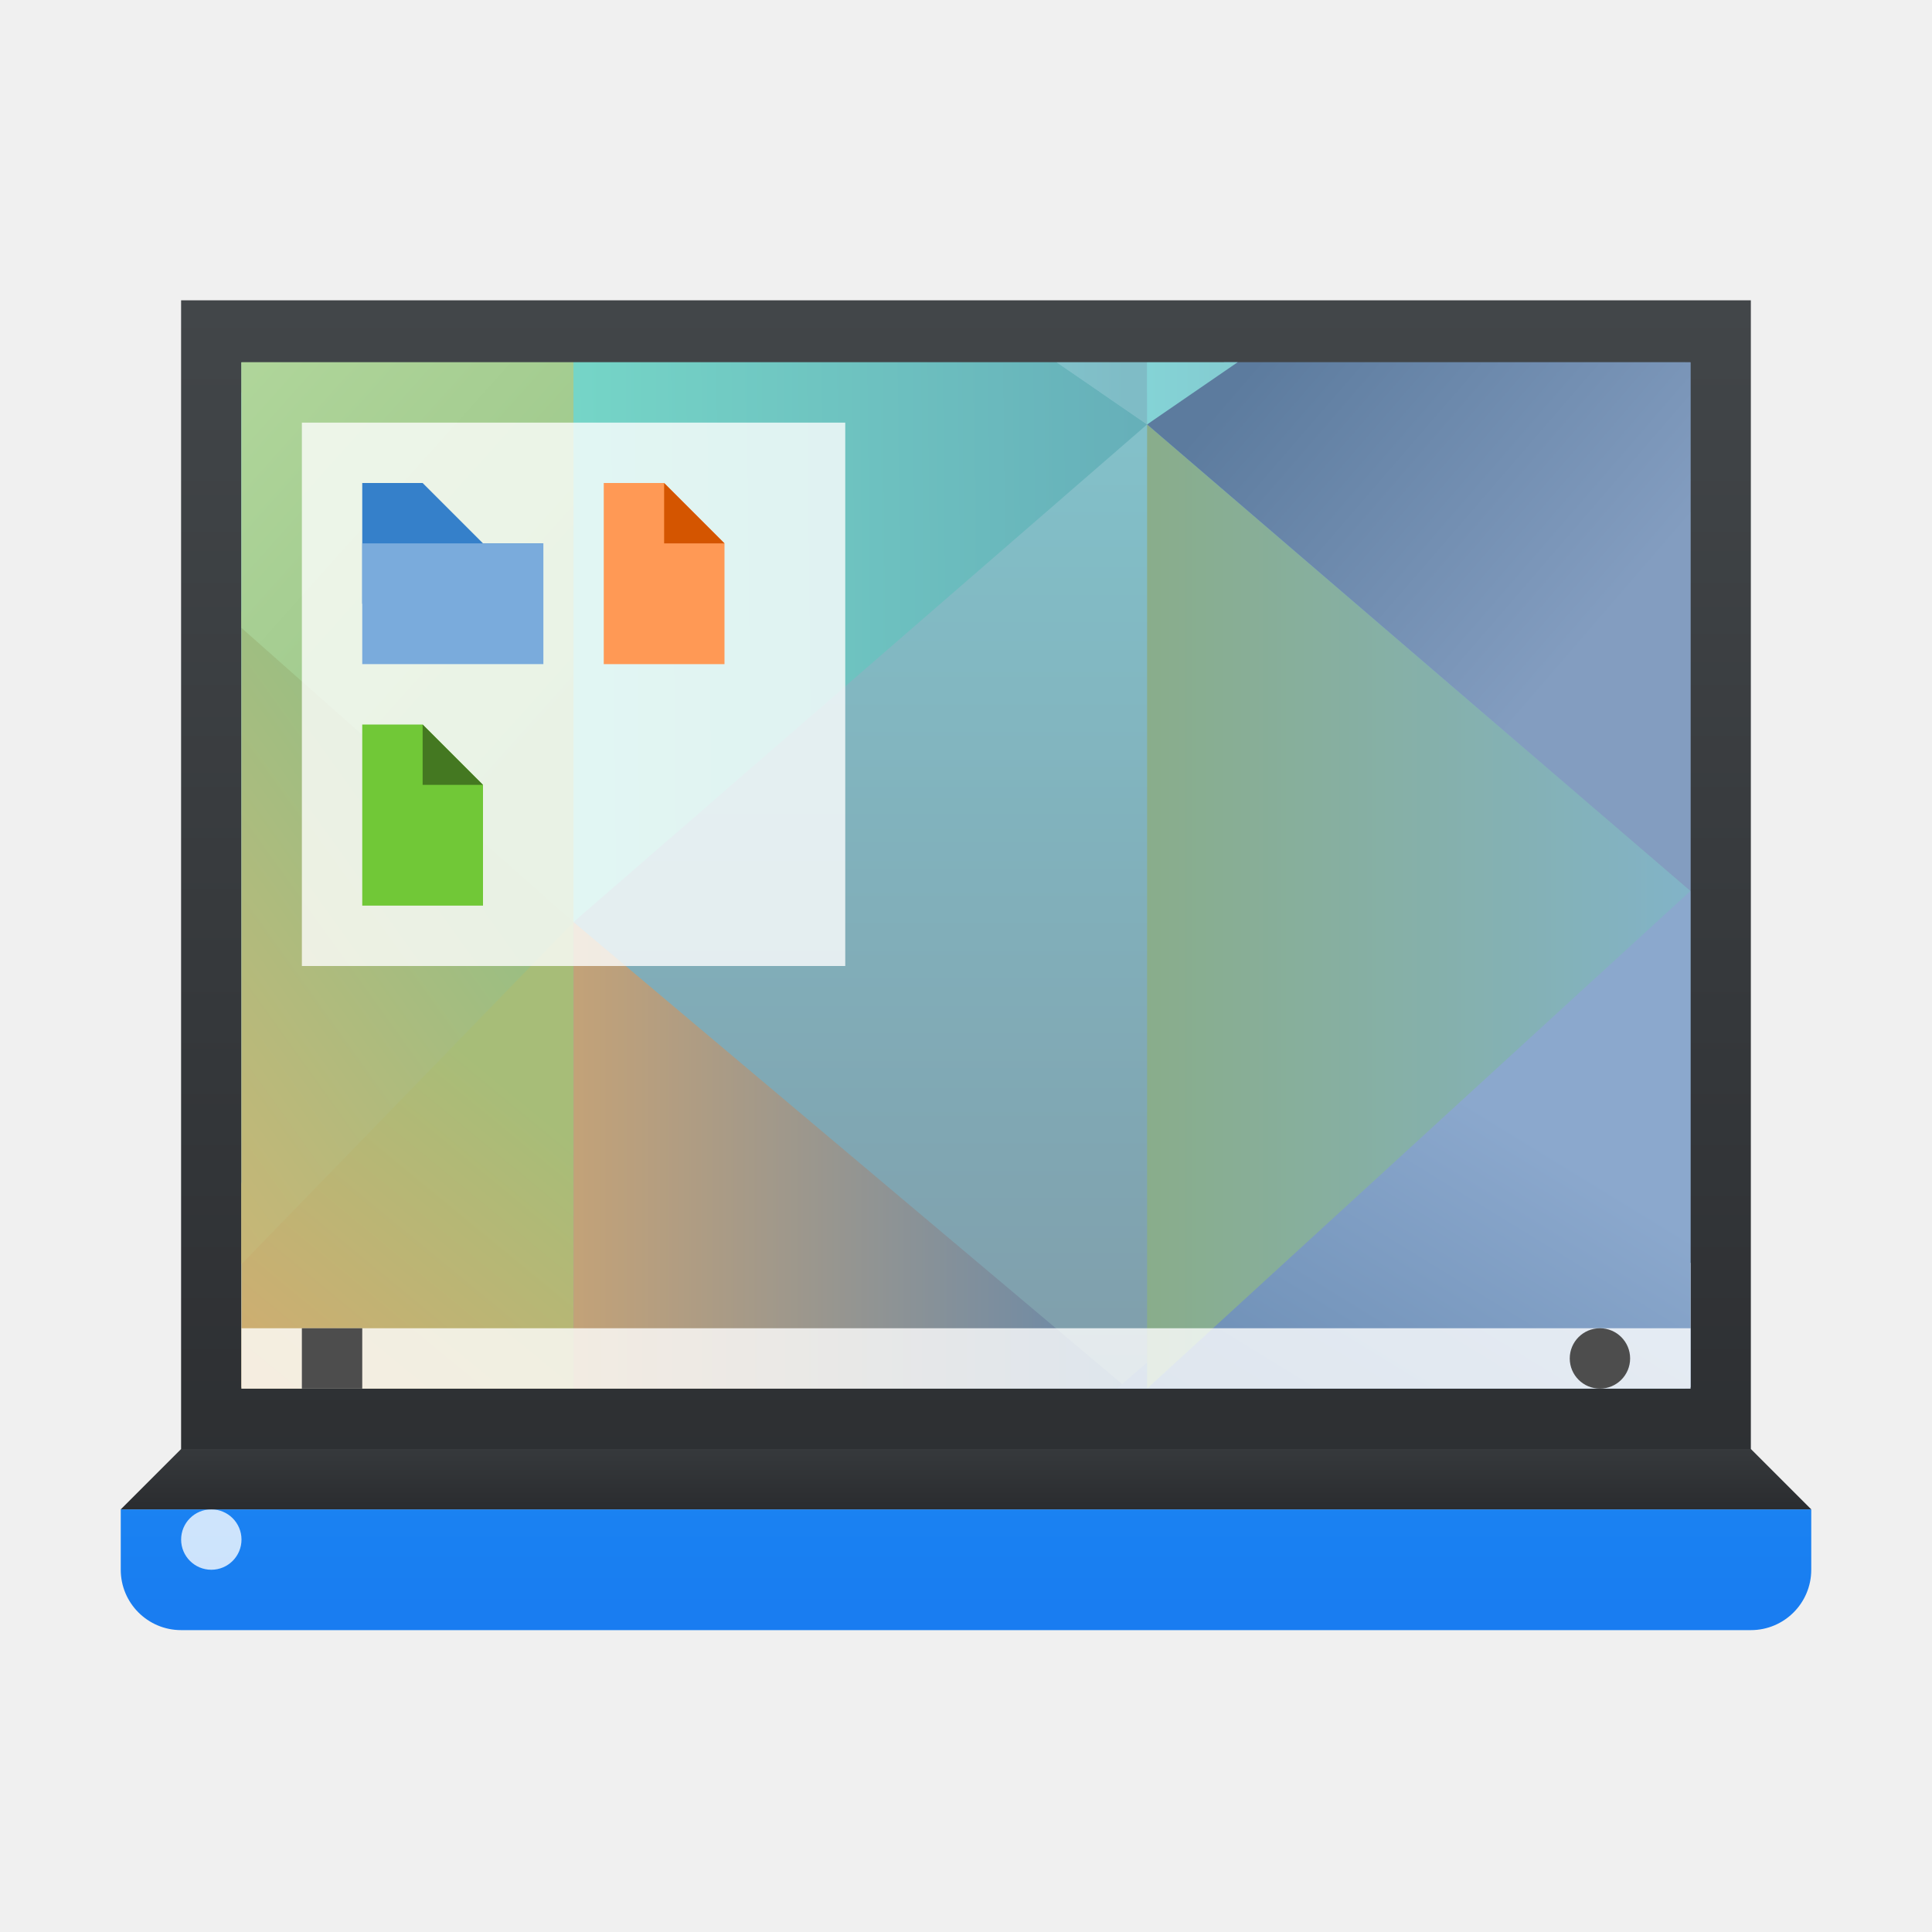
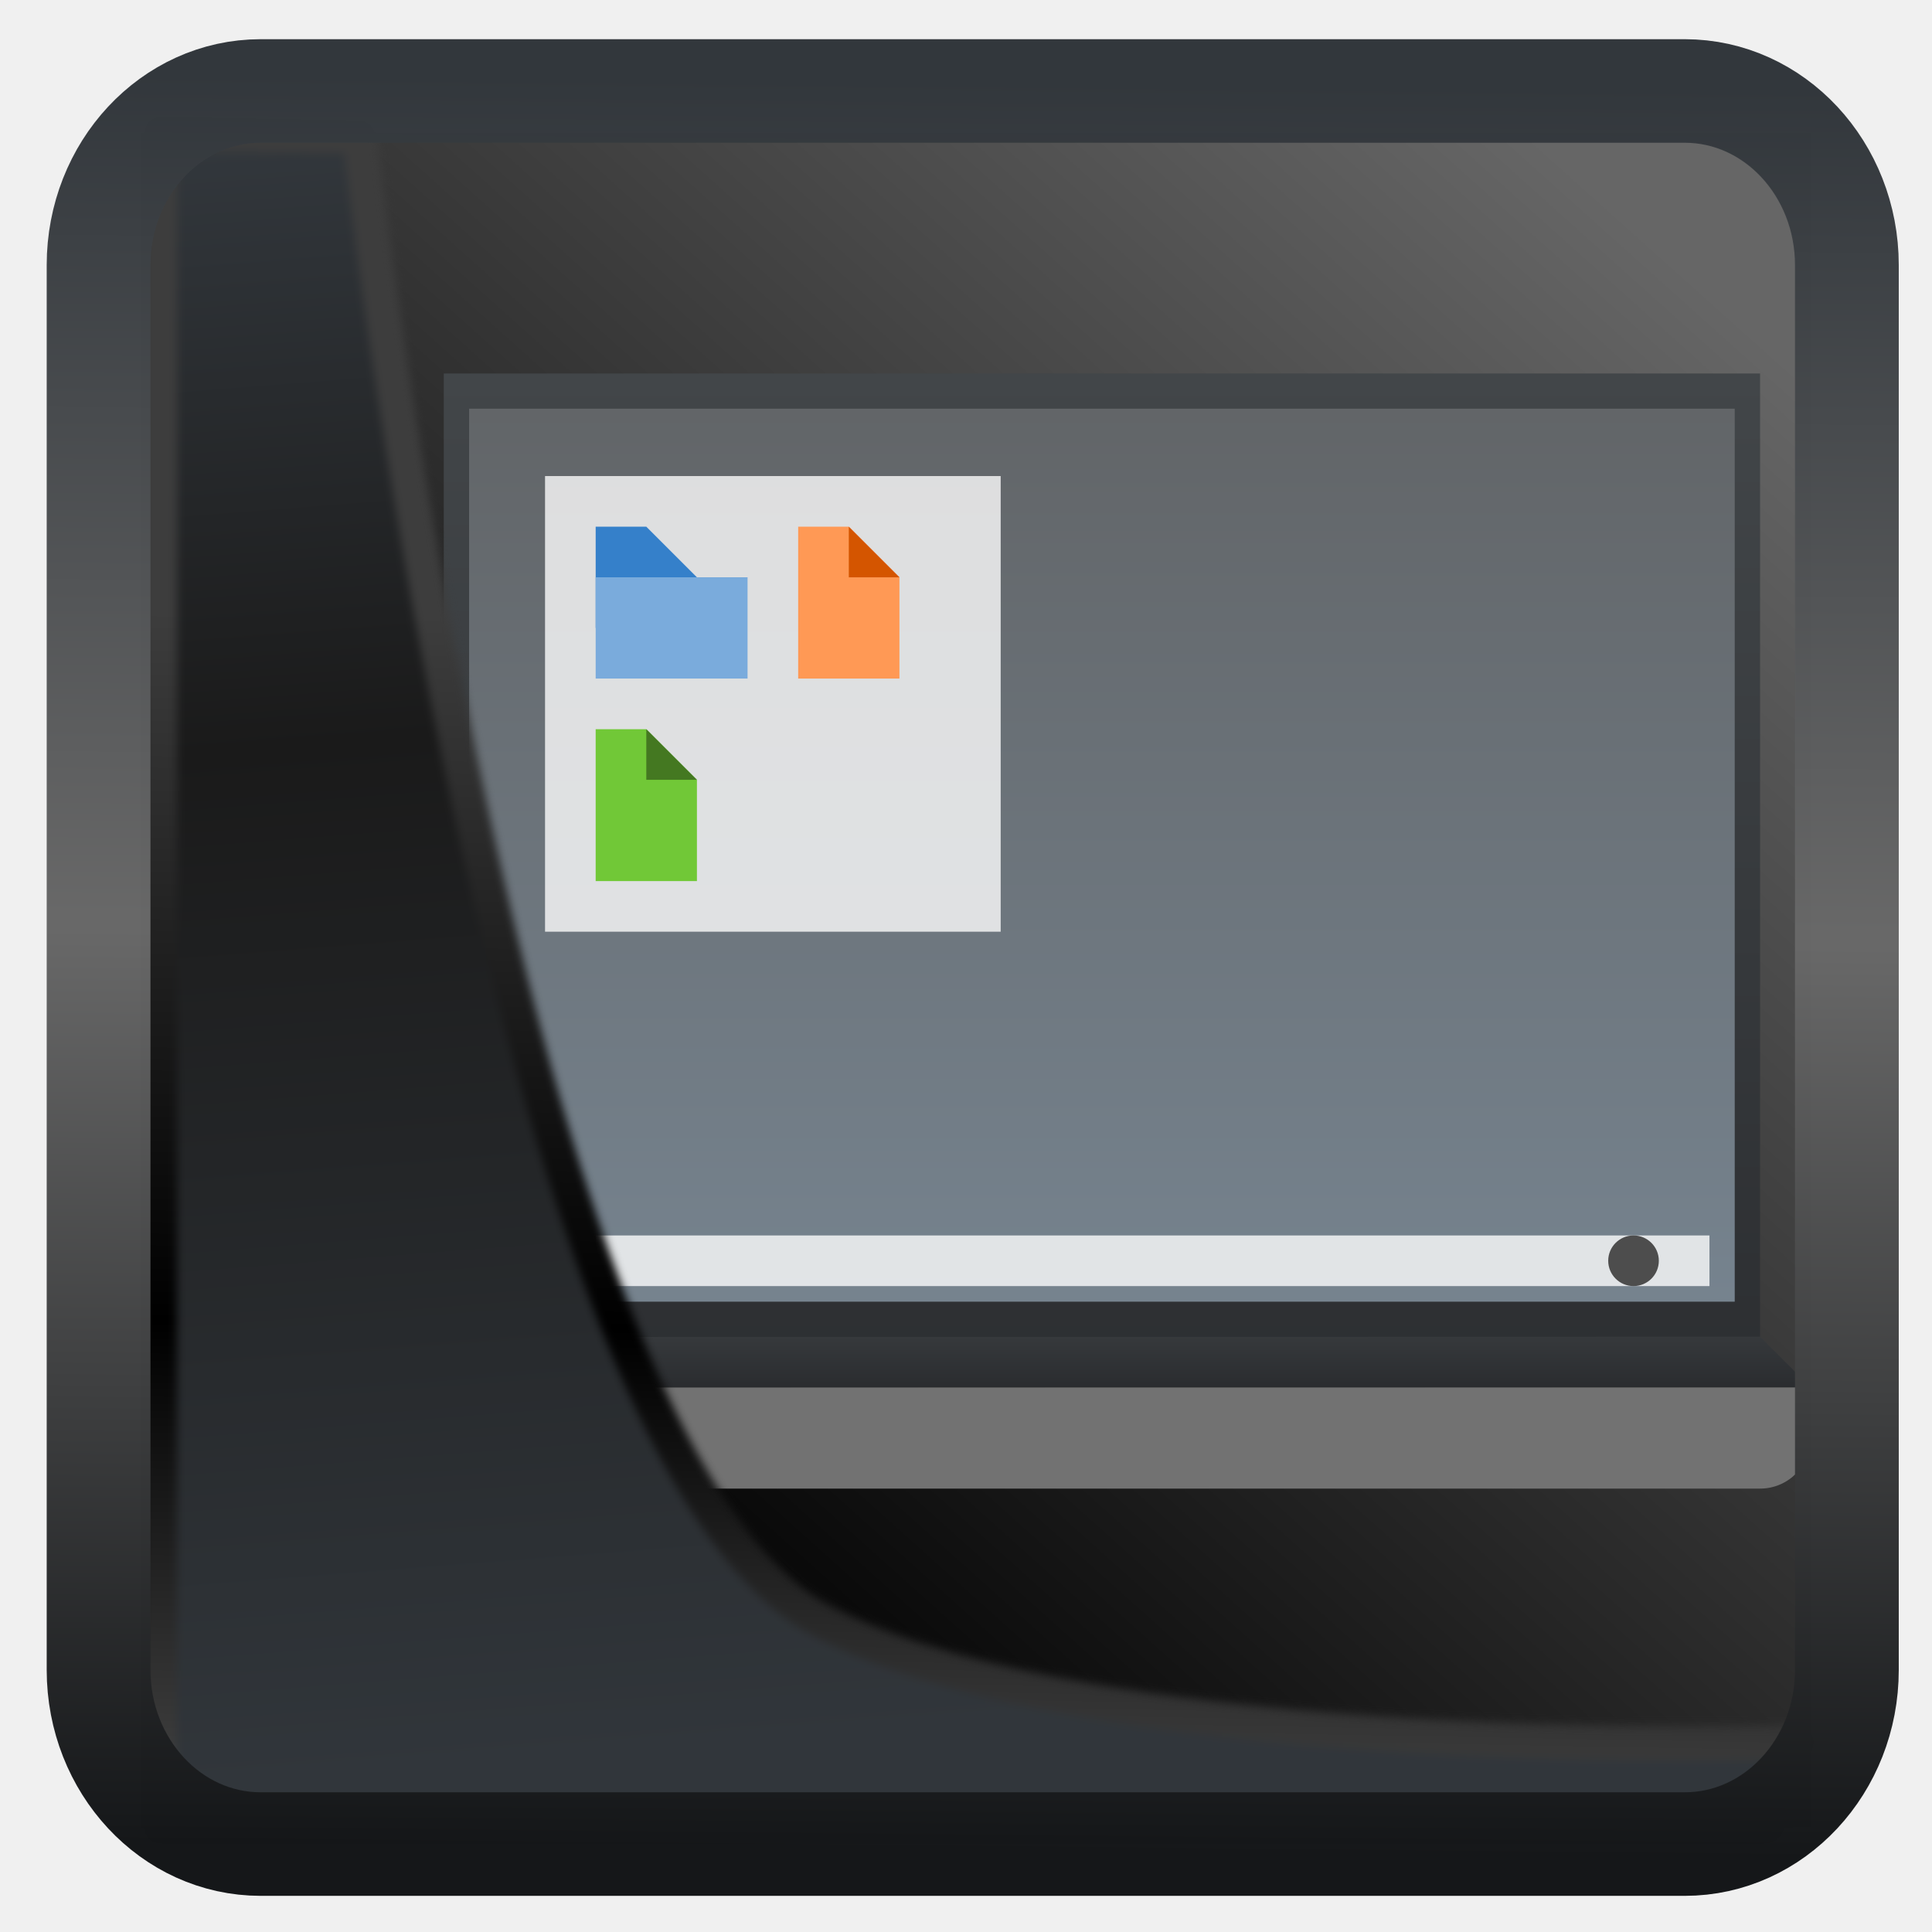
- <svg xmlns="http://www.w3.org/2000/svg" xmlns:xlink="http://www.w3.org/1999/xlink" height="32" width="32">
-   <linearGradient id="n" gradientTransform="matrix(1.0871 0 0 1.1 -44.37 -47.98)" gradientUnits="userSpaceOnUse" x2="0" xlink:href="#a" y1="541.798" y2="489.798" />
-   <linearGradient id="p" gradientTransform="matrix(1.07952 0 0 1.14286 -41.173 -70.685)" gradientUnits="userSpaceOnUse" x1="404.571" x2="421.571" xlink:href="#b" />
-   <linearGradient id="r" gradientTransform="matrix(1.04899 0 0 1.1 -27.651 -47.98)" gradientUnits="userSpaceOnUse" x1="421.571" x2="438.571" xlink:href="#c" />
-   <linearGradient id="w" gradientTransform="matrix(1.0871 0 0 1.1 -44.37 -47.98)" gradientUnits="userSpaceOnUse" x1="421.571" x2="406.571" xlink:href="#d" />
-   <linearGradient id="x" gradientTransform="matrix(1.0871 0 0 1.1 -44.37 -47.98)" gradientUnits="userSpaceOnUse" x1="421.571" x2="436.571" xlink:href="#e" />
-   <linearGradient id="z" gradientTransform="matrix(.54355 0 0 .55 -210.47 -268.389)" gradientUnits="userSpaceOnUse" x2="0" xlink:href="#a" y1="541.798" y2="489.798" />
-   <linearGradient id="B" gradientTransform="matrix(1.07952 0 0 1.14286 -41.173 -68.685)" gradientUnits="userSpaceOnUse" x1="404.571" x2="421.571" xlink:href="#b" />
-   <linearGradient id="D" gradientTransform="matrix(1.04899 0 0 1.1 -27.651 -45.98)" gradientUnits="userSpaceOnUse" x1="421.571" x2="438.571" xlink:href="#c" />
-   <linearGradient id="I" gradientTransform="matrix(1.0871 0 0 1.1 -44.37 -45.98)" gradientUnits="userSpaceOnUse" x1="421.571" x2="406.571" xlink:href="#d" />
-   <linearGradient id="J" gradientTransform="matrix(1.0871 0 0 1.1 -44.37 -45.98)" gradientUnits="userSpaceOnUse" x1="421.571" x2="436.571" xlink:href="#e" />
-   <linearGradient id="K" gradientUnits="userSpaceOnUse" x1="15.999" x2="15.999" xlink:href="#f" y1="25" y2="23" />
-   <linearGradient id="m" gradientTransform="matrix(1.08333 0 0 1.02778 -410.619 -509.793)" gradientUnits="userSpaceOnUse" x1="408.573" x2="408.573" xlink:href="#f" y1="545.473" y2="503.852" />
-   <linearGradient id="o" gradientTransform="matrix(1.1 0 0 1.14286 -49.457 -70.685)" gradientUnits="userSpaceOnUse" x1="394.571" x2="404.571" xlink:href="#g" y1="535.798" y2="522.798" />
-   <linearGradient id="q" gradientTransform="matrix(1.1078 0 0 1.14286 -53.449 -70.685)" gradientUnits="userSpaceOnUse" x1="430.571" x2="437.5" xlink:href="#h" y1="536.798" y2="524.798" />
-   <linearGradient id="s" gradientTransform="matrix(1.1 0 0 1.27514 -49.457 -137.418)" gradientUnits="userSpaceOnUse" x1="387.571" x2="401.571" xlink:href="#i" y1="525.798" y2="513.798" />
-   <linearGradient id="t" gradientUnits="userSpaceOnUse" x1="395.571" x2="381.271" xlink:href="#j" y1="513.898" y2="500.698" />
-   <linearGradient id="u" gradientTransform="matrix(1.11765 0 0 1.1 -56.597 -47.98)" gradientUnits="userSpaceOnUse" x1="404.571" x2="421.571" xlink:href="#k" y1="501.798" y2="501.616" />
-   <linearGradient id="v" gradientTransform="matrix(1.04899 0 0 1.0625 -27.65 -29.238)" gradientUnits="userSpaceOnUse" x1="428.571" x2="438.571" xlink:href="#l" y1="495.798" y2="504.798" />
-   <linearGradient id="y" gradientTransform="matrix(.54166 0 0 .51389 -205.31 -252.897)" gradientUnits="userSpaceOnUse" x1="408.573" x2="408.573" y1="544.662" y2="501.852">
-     <stop offset="0" stop-color="#197cf1" />
-     <stop offset="1" stop-color="#20bcfa" />
-   </linearGradient>
-   <linearGradient id="A" gradientTransform="matrix(1.1 0 0 1.14286 -49.457 -68.685)" gradientUnits="userSpaceOnUse" x1="394.571" x2="404.571" xlink:href="#g" y1="535.798" y2="522.798" />
-   <linearGradient id="C" gradientTransform="matrix(1.1078 0 0 1.14286 -53.449 -68.685)" gradientUnits="userSpaceOnUse" x1="430.571" x2="437.5" xlink:href="#h" y1="536.798" y2="524.798" />
-   <linearGradient id="E" gradientTransform="matrix(1.1 0 0 1.27514 -49.457 -135.418)" gradientUnits="userSpaceOnUse" x1="387.571" x2="401.571" xlink:href="#i" y1="525.798" y2="513.798" />
-   <linearGradient id="F" gradientUnits="userSpaceOnUse" x1="395.571" x2="381.271" xlink:href="#j" y1="515.898" y2="502.698" />
-   <linearGradient id="G" gradientTransform="matrix(1.11765 0 0 1.1 -56.597 -45.98)" gradientUnits="userSpaceOnUse" x1="404.571" x2="421.571" xlink:href="#k" y1="501.798" y2="501.616" />
-   <linearGradient id="H" gradientTransform="matrix(1.04899 0 0 1.0625 -27.65 -27.238)" gradientUnits="userSpaceOnUse" x1="428.571" x2="438.571" xlink:href="#l" y1="495.798" y2="504.798" />
-   <linearGradient id="f">
-     <stop offset="0" stop-color="#2a2c2f" />
-     <stop offset="1" stop-color="#424649" />
-   </linearGradient>
-   <linearGradient id="a">
-     <stop offset="0" stop-color="#7e8f9e" />
-     <stop offset="1" stop-color="#84ced5" />
-   </linearGradient>
-   <linearGradient id="g">
-     <stop offset="0" stop-color="#e4a56d" />
-     <stop offset="1" stop-color="#a7bd78" />
-   </linearGradient>
-   <linearGradient id="b">
-     <stop offset="0" stop-color="#c3a278" />
-     <stop offset="1" stop-color="#68a" />
-   </linearGradient>
-   <linearGradient id="h">
-     <stop offset="0" stop-color="#6588af" />
-     <stop offset="1" stop-color="#8ba8cd" />
-   </linearGradient>
-   <linearGradient id="c">
-     <stop offset="0" stop-color="#89ad8b" />
-     <stop offset="1" stop-color="#82b3c7" />
-   </linearGradient>
-   <linearGradient id="i">
-     <stop offset="0" stop-color="#e1b16f" />
-     <stop offset="1" stop-color="#99bf83" />
-   </linearGradient>
-   <linearGradient id="j">
-     <stop offset="0" stop-color="#99c487" />
-     <stop offset="1" stop-color="#b4d99e" />
-   </linearGradient>
-   <linearGradient id="k">
-     <stop offset="0" stop-color="#75d5c7" />
-     <stop offset="1" stop-color="#66afb9" />
-   </linearGradient>
-   <linearGradient id="l">
-     <stop offset="0" stop-color="#5c7b9e" />
-     <stop offset="1" stop-color="#839dc0" />
-   </linearGradient>
-   <linearGradient id="d">
-     <stop offset="0" stop-color="#7fbcc6" />
-     <stop offset="1" stop-color="#8ee4e3" />
-   </linearGradient>
-   <linearGradient id="e">
-     <stop offset="0" stop-color="#84d5d7" />
-     <stop offset="1" stop-color="#84a8ba" />
-   </linearGradient>
-   <g transform="matrix(.5 0 0 .51429 -188.286 -252.067)">
-     <path d="M6 8v37h52V8z" fill="url(#m)" transform="translate(376.571 491.798)" />
-     <path d="M384.571 501.798v33h47.833v-33z" fill="url(#n)" />
-     <g fill-rule="evenodd">
-       <path d="M395.571 518.798l-11 9.41v6.59h11z" fill="url(#o)" />
-       <path d="M395.571 519.798v15h18.352z" fill="url(#p)" />
-       <path d="M432.571 518.798l-19 16h19z" fill="url(#q)" />
-       <path d="M414.571 528.198v-24.4l18 15-18 16z" fill="url(#r)" />
-       <path d="M384.571 509.798v21l11-11z" fill="url(#s)" />
-       <path d="M384.571 501.798v8.542l11 9.458v-18z" fill="url(#t)" />
-       <path d="M395.571 501.798v18l19-16-3-2z" fill="url(#u)" />
-       <path d="M417.12 501.798l-2.549 2 18 15v-17z" fill="url(#v)" />
-       <path d="M411.571 501.798l3 2v-2z" fill="url(#w)" />
-       <path d="M414.571 501.798v2l3-2z" fill="url(#x)" />
+ <svg xmlns="http://www.w3.org/2000/svg" xmlns:xlink="http://www.w3.org/1999/xlink" width="32" height="32" version="1.1" viewBox="0 0 32 32" id="svg22">
+   <defs id="defs12">
+     <linearGradient id="linearGradient1">
+       <stop style="stop-color:#666666;stop-opacity:1;" offset="0" id="stop1" />
+       <stop style="stop-color:#000000;stop-opacity:1;" offset="1" id="stop3" />
+     </linearGradient>
+     <linearGradient id="linearGradient1005-3-3" x1="5.253" x2="9.382" y1="15.383" y2="2.942" gradientTransform="matrix(0.99999,0,0,0.99999,1.632,-0.61743)" gradientUnits="userSpaceOnUse">
+       <stop stop-color="#fa8200" offset="0" id="stop2" />
+       <stop stop-color="#ff9600" offset=".37" id="stop4" />
+       <stop stop-color="#ffb400" offset="1" id="stop6" />
+     </linearGradient>
+     <filter id="filter4014" x="-0.062" y="-0.058" width="1.125" height="1.115" color-interpolation-filters="sRGB">
+       <feGaussianBlur stdDeviation="1.094" id="feGaussianBlur9" />
+     </filter>
+     <linearGradient xlink:href="#linearGradient3487" id="linearGradient3403" gradientUnits="userSpaceOnUse" x1="6.949" y1="4.555" x2="11.215" y2="59.052" />
+     <linearGradient id="linearGradient3487">
+       <stop style="stop-color:#32373c;stop-opacity:1" offset="0" id="stop3481" />
+       <stop id="stop3483" offset="0.368" style="stop-color:#1a1a1a;stop-opacity:1" />
+       <stop style="stop-color:#31363b;stop-opacity:1" offset="1" id="stop3485" />
+     </linearGradient>
+     <linearGradient xlink:href="#linearGradient20604" id="linearGradient20558" gradientUnits="userSpaceOnUse" x1="25.802" y1="20.374" x2="25.111" y2="58.913" />
+     <linearGradient id="linearGradient20604">
+       <stop id="stop20598" offset="0" style="stop-color:#3d3d3d;stop-opacity:1" />
+       <stop style="stop-color:#000000;stop-opacity:1" offset="0.618" id="stop20600" />
+       <stop id="stop20602" offset="1" style="stop-color:#3d3d3d;stop-opacity:1" />
+     </linearGradient>
+     <filter style="color-interpolation-filters:sRGB" id="filter20720" x="-0.017" y="-0.016" width="1.034" height="1.033">
+       <feGaussianBlur stdDeviation="0.147" id="feGaussianBlur20722" />
+     </filter>
+     <linearGradient gradientTransform="translate(0.360678,-0.1301695)" xlink:href="#linearGradient4555" id="linearGradient4557" x1="43.5" y1="64.012" x2="44.142" y2="0.306" gradientUnits="userSpaceOnUse" />
+     <linearGradient id="linearGradient4555">
+       <stop style="stop-color:#141618;stop-opacity:1" offset="0" id="stop4551" />
+       <stop id="stop4559" offset="0.518" style="stop-color:#686868;stop-opacity:1" />
+       <stop style="stop-color:#31363b;stop-opacity:1" offset="1" id="stop4553" />
+     </linearGradient>
+     <filter style="color-interpolation-filters:sRGB" id="filter4601" x="-0.03" width="1.06" y="-0.03" height="1.06">
+       <feGaussianBlur stdDeviation="0.015" id="feGaussianBlur4603" />
+     </filter>
+     <linearGradient xlink:href="#linearGradient1" id="linearGradient3" x1="27.632" y1="4.202" x2="8.549" y2="25.485" gradientUnits="userSpaceOnUse" />
+     <linearGradient id="c" gradientUnits="userSpaceOnUse" x1="5.707" x2="9.401" xlink:href="#a" y1="15.693" y2="19.387" />
+     <linearGradient id="a">
+       <stop offset="0" stop-color="#292c2f" id="stop1-3" />
+       <stop offset="1" stop-opacity="0" id="stop2-6" />
+     </linearGradient>
+     <linearGradient id="d" gradientUnits="userSpaceOnUse" x1="7.668" x2="9.159" xlink:href="#a" y1="22.092" y2="23.583" />
+     <linearGradient id="e" gradientUnits="userSpaceOnUse" x1="8.18" x2="12.709" xlink:href="#a" y1="25.473" y2="30" />
+     <linearGradient id="f" gradientUnits="userSpaceOnUse" x1="21.857" x2="30" xlink:href="#a" y1="6.014" y2="14.156" />
+     <linearGradient id="g" gradientUnits="userSpaceOnUse" x1="6" x2="6" y1="26" y2="6">
+       <stop offset="0" stop-color="#7f8c8d" id="stop9" />
+       <stop offset="1" stop-color="#fcfcfc" id="stop10" />
+     </linearGradient>
+     <linearGradient id="m" gradientTransform="matrix(1.08333,0,0,1.02778,-410.619,-509.793)" gradientUnits="userSpaceOnUse" x1="408.573" x2="408.573" xlink:href="#f-5" y1="545.473" y2="503.852" />
+     <linearGradient id="f-5">
+       <stop offset="0" stop-color="#2a2c2f" id="stop3-6" />
+       <stop offset="1" stop-color="#424649" id="stop4-2" />
+     </linearGradient>
+     <linearGradient id="y" gradientTransform="matrix(0.54166,0,0,0.51389,-205.31,-252.897)" gradientUnits="userSpaceOnUse" x1="408.573" x2="408.573" y1="544.662" y2="501.852">
+       <stop offset="0" stop-color="#197cf1" id="stop1-9" style="stop-color:#555556;stop-opacity:1;" />
+       <stop offset="1" stop-color="#20bcfa" id="stop2-1" style="stop-color:#f9f9f9;stop-opacity:1;" />
+     </linearGradient>
+     <linearGradient id="z" gradientTransform="matrix(0.5681639,0,0,0.5879607,-220.682,-288.1926)" gradientUnits="userSpaceOnUse" x2="0" xlink:href="#linearGradient70" y1="541.798" y2="489.798" />
+     <linearGradient id="linearGradient70">
+       <stop offset="0" stop-color="#7e8f9e" id="stop69" />
+       <stop offset="1" stop-color="#84ced5" id="stop70" style="stop-color:#5b5b5b;stop-opacity:1;" />
+     </linearGradient>
+     <linearGradient id="K" gradientUnits="userSpaceOnUse" x1="15.999" x2="15.999" xlink:href="#f-5" y1="25" y2="23" />
+   </defs>
+   <rect style="display:inline;fill:url(#linearGradient3);fill-opacity:1;fill-rule:evenodd;stroke:none;stroke-width:0.61;stroke-linejoin:round;stroke-miterlimit:7.8" id="rect1192" width="27.653" height="28.066" x="2.338" y="2.2" ry="0" />
+   <g id="g70" transform="matrix(0.8385407,0,0,0.8385407,4.834968,2.015252)">
+     <g transform="matrix(0.5,0,0,0.51429,-188.286,-252.067)" id="g46" style="display:inline">
+       <path d="M 6,8 V 45 H 58 V 8 Z" transform="translate(376.571,491.798)" id="path26" style="display:inline;fill:url(#m)" />
+       <path d="m 403.571,504.798 2,2 h -2 z" fill="#447821" fill-rule="evenodd" id="path46" />
    </g>
-     <path d="M384.571 530.798h48v4h-48z" fill="#fff" fill-opacity=".784" />
-     <circle cx="429.571" cy="532.798" fill="#4d4d4d" r="1" />
-     <path d="M386.571 531.798v1h1v-1zm1 1v1h1v-1z" fill="#4d4d4d" />
-     <path d="M386.571 503.798h20v17h-20z" fill="#fff" fill-opacity=".784" />
-     <path d="M387.571 504.798v4h4.167v-3h-1.042l-1.041-1z" fill="#3580ca" />
-     <path d="M395.571 504.798v5h4v-3l-2-2z" fill="#f95" />
-     <path d="M397.571 504.798l2 2h-2z" fill="#d45500" fill-rule="evenodd" />
-     <path d="M387.571 505.798h5v4h-5z" fill="#7aabdc" />
-     <path d="M401.571 504.798v5h4v-3l-2-2z" fill="#71c837" />
-     <path d="M403.571 504.798l2 2h-2z" fill="#447821" fill-rule="evenodd" />
+     <path d="m 2,25 v 1 a 1,1 0 0 0 1,1 h 26 a 1,1 0 0 0 1,-1 V 25 H 3 Z" id="path47" style="fill:#727272;fill-opacity:1" />
+     <path d="M 3.5,5.669 V 23.308 H 28.499 V 5.669 Z" fill="url(#z)" id="path48" style="stroke-width:1.057" />
+     <path d="m 4,22 h 24 v 1 H 4 Z" fill="#ffffff" fill-opacity="0.784" id="path59" style="display:inline" />
+     <path d="M 27,22.5 A 0.5,0.5 0 0 1 26.5,23 0.5,0.5 0 0 1 26,22.5 0.5,0.5 0 0 1 26.5,22 0.5,0.5 0 0 1 27,22.5 Z M 5,22 v 1 h 1 v -1 z" fill="#4d4d4d" id="path60" style="display:inline" />
+     <path d="m 5,7 h 9 v 9 H 5 Z" fill="#ffffff" fill-opacity="0.784" id="path61" style="display:inline" />
+     <path d="m 6,8 v 2 H 8 L 9,9 H 8 L 7,8 Z" fill="#3580ca" id="path62" style="display:inline" />
+     <path d="m 10,8 v 3 h 2 V 9 L 11,8 Z" fill="#ff9955" id="path63" />
+     <path d="m 11,8 1,1 h -1 z" fill="#d45500" fill-rule="evenodd" id="path64" style="display:inline" />
+     <path d="m 6,9 h 3 v 2 H 6 Z" fill="#7aabdc" id="path65" style="display:inline" />
+     <path d="M 4,25.5 A 0.5,0.5 0 0 1 3.5,26 0.5,0.5 0 0 1 3,25.5 0.5,0.5 0 0 1 3.5,25 0.5,0.5 0 0 1 4,25.5 Z" fill="#ffffff" fill-opacity="0.784" id="path66" />
+     <path d="M 2,25 H 30 L 29,24 H 3 Z" fill="url(#K)" fill-rule="evenodd" id="path67" style="display:inline;fill:url(#K)" />
+     <path d="m 6,12 v 3 H 8 V 13 L 7,12 Z" fill="#71c837" id="path68" />
+     <path d="m 7,12 1,1 H 7 Z" fill="#447821" fill-rule="evenodd" id="path69" />
  </g>
-   <path d="M2 25v1a1 1 0 0 0 1 1h26a1 1 0 0 0 1-1v-1H3z" fill="url(#y)" />
-   <path d="M4 6.5V23h23.916V6.5z" fill="url(#z)" />
-   <g fill-rule="evenodd">
-     <path d="M395.571 520.798l-11 9.41v6.59h11z" fill="url(#A)" transform="matrix(.5 0 0 .51515 -188.286 -253.532)" />
-     <path d="M395.571 521.798v15h18.352z" fill="url(#B)" transform="matrix(.5 0 0 .51515 -188.286 -253.532)" />
-     <path d="M432.571 520.798l-19 16h19z" fill="url(#C)" transform="matrix(.5 0 0 .51515 -188.286 -253.532)" />
-     <path d="M414.571 530.198v-24.4l18 15-18 16z" fill="url(#D)" transform="matrix(.5 0 0 .51515 -188.286 -253.532)" />
-     <path d="M384.571 511.798v21l11-11z" fill="url(#E)" transform="matrix(.5 0 0 .51515 -188.286 -253.532)" />
-     <path d="M384.571 503.798v8.542l11 9.458v-18z" fill="url(#F)" transform="matrix(.5 0 0 .51515 -188.286 -253.532)" />
-     <path d="M395.571 503.798v18l19-16-3-2z" fill="url(#G)" transform="matrix(.5 0 0 .51515 -188.286 -253.532)" />
-     <path d="M417.12 503.798l-2.549 2 18 15v-17z" fill="url(#H)" transform="matrix(.5 0 0 .51515 -188.286 -253.532)" />
-     <path d="M411.571 503.798l3 2v-2z" fill="url(#I)" transform="matrix(.5 0 0 .51515 -188.286 -253.532)" />
-     <path d="M414.571 503.798v2l3-2z" fill="url(#J)" transform="matrix(.5 0 0 .51515 -188.286 -253.532)" />
-   </g>
-   <path d="M4 22h24v1H4z" fill="#fff" fill-opacity=".784" />
-   <path d="M27 22.5a.5.5 0 0 1-.5.5.5.5 0 0 1-.5-.5.5.5 0 0 1 .5-.5.5.5 0 0 1 .5.5zM5 22v1h1v-1z" fill="#4d4d4d" />
-   <path d="M5 7h9v9H5z" fill="#fff" fill-opacity=".784" />
-   <path d="M6 8v2h2l1-1H8L7 8z" fill="#3580ca" />
-   <path d="M10 8v3h2V9l-1-1z" fill="#f95" />
-   <path d="M11 8l1 1h-1z" fill="#d45500" fill-rule="evenodd" />
-   <path d="M6 9h3v2H6z" fill="#7aabdc" />
-   <path d="M4 25.5a.5.5 0 0 1-.5.5.5.5 0 0 1-.5-.5.5.5 0 0 1 .5-.5.5.5 0 0 1 .5.5z" fill="#fff" fill-opacity=".784" />
-   <path d="M2 25h28l-1-1H3z" fill="url(#K)" fill-rule="evenodd" />
-   <path d="M6 12v3h2v-2l-1-1z" fill="#71c837" />
-   <path d="M7 12l1 1H7z" fill="#447821" fill-rule="evenodd" />
+   <path style="display:inline;mix-blend-mode:normal;fill:url(#linearGradient3403);fill-opacity:1;stroke:url(#linearGradient20558);stroke-width:1.162;stroke-linecap:butt;stroke-linejoin:round;stroke-miterlimit:4;stroke-dasharray:none;stroke-opacity:1;filter:url(#filter20720)" d="M 4.704,3.981 4.691,60.802 H 58.595 l 1.022,-2.866 c 0,0 -23.875,0.766 -32.844,-4.14 C 16.258,48.042 11.401,4.098 11.401,4.098 Z" id="path1686" transform="matrix(0.4940497,0,0,0.4940497,0.3251924,0.2333004)" />
+   <rect style="display:inline;fill:none;fill-opacity:1;stroke:url(#linearGradient4557);stroke-width:3.714;stroke-linejoin:round;stroke-miterlimit:7.8;stroke-dasharray:none;stroke-opacity:0.995;filter:url(#filter4601)" id="rect4539" width="62.567" height="62.867" x="1.032" y="0.596" ry="6.245" rx="5.803" transform="matrix(0.4628172,0,0,0.4618739,1.155276,1.231624)" />
</svg>
